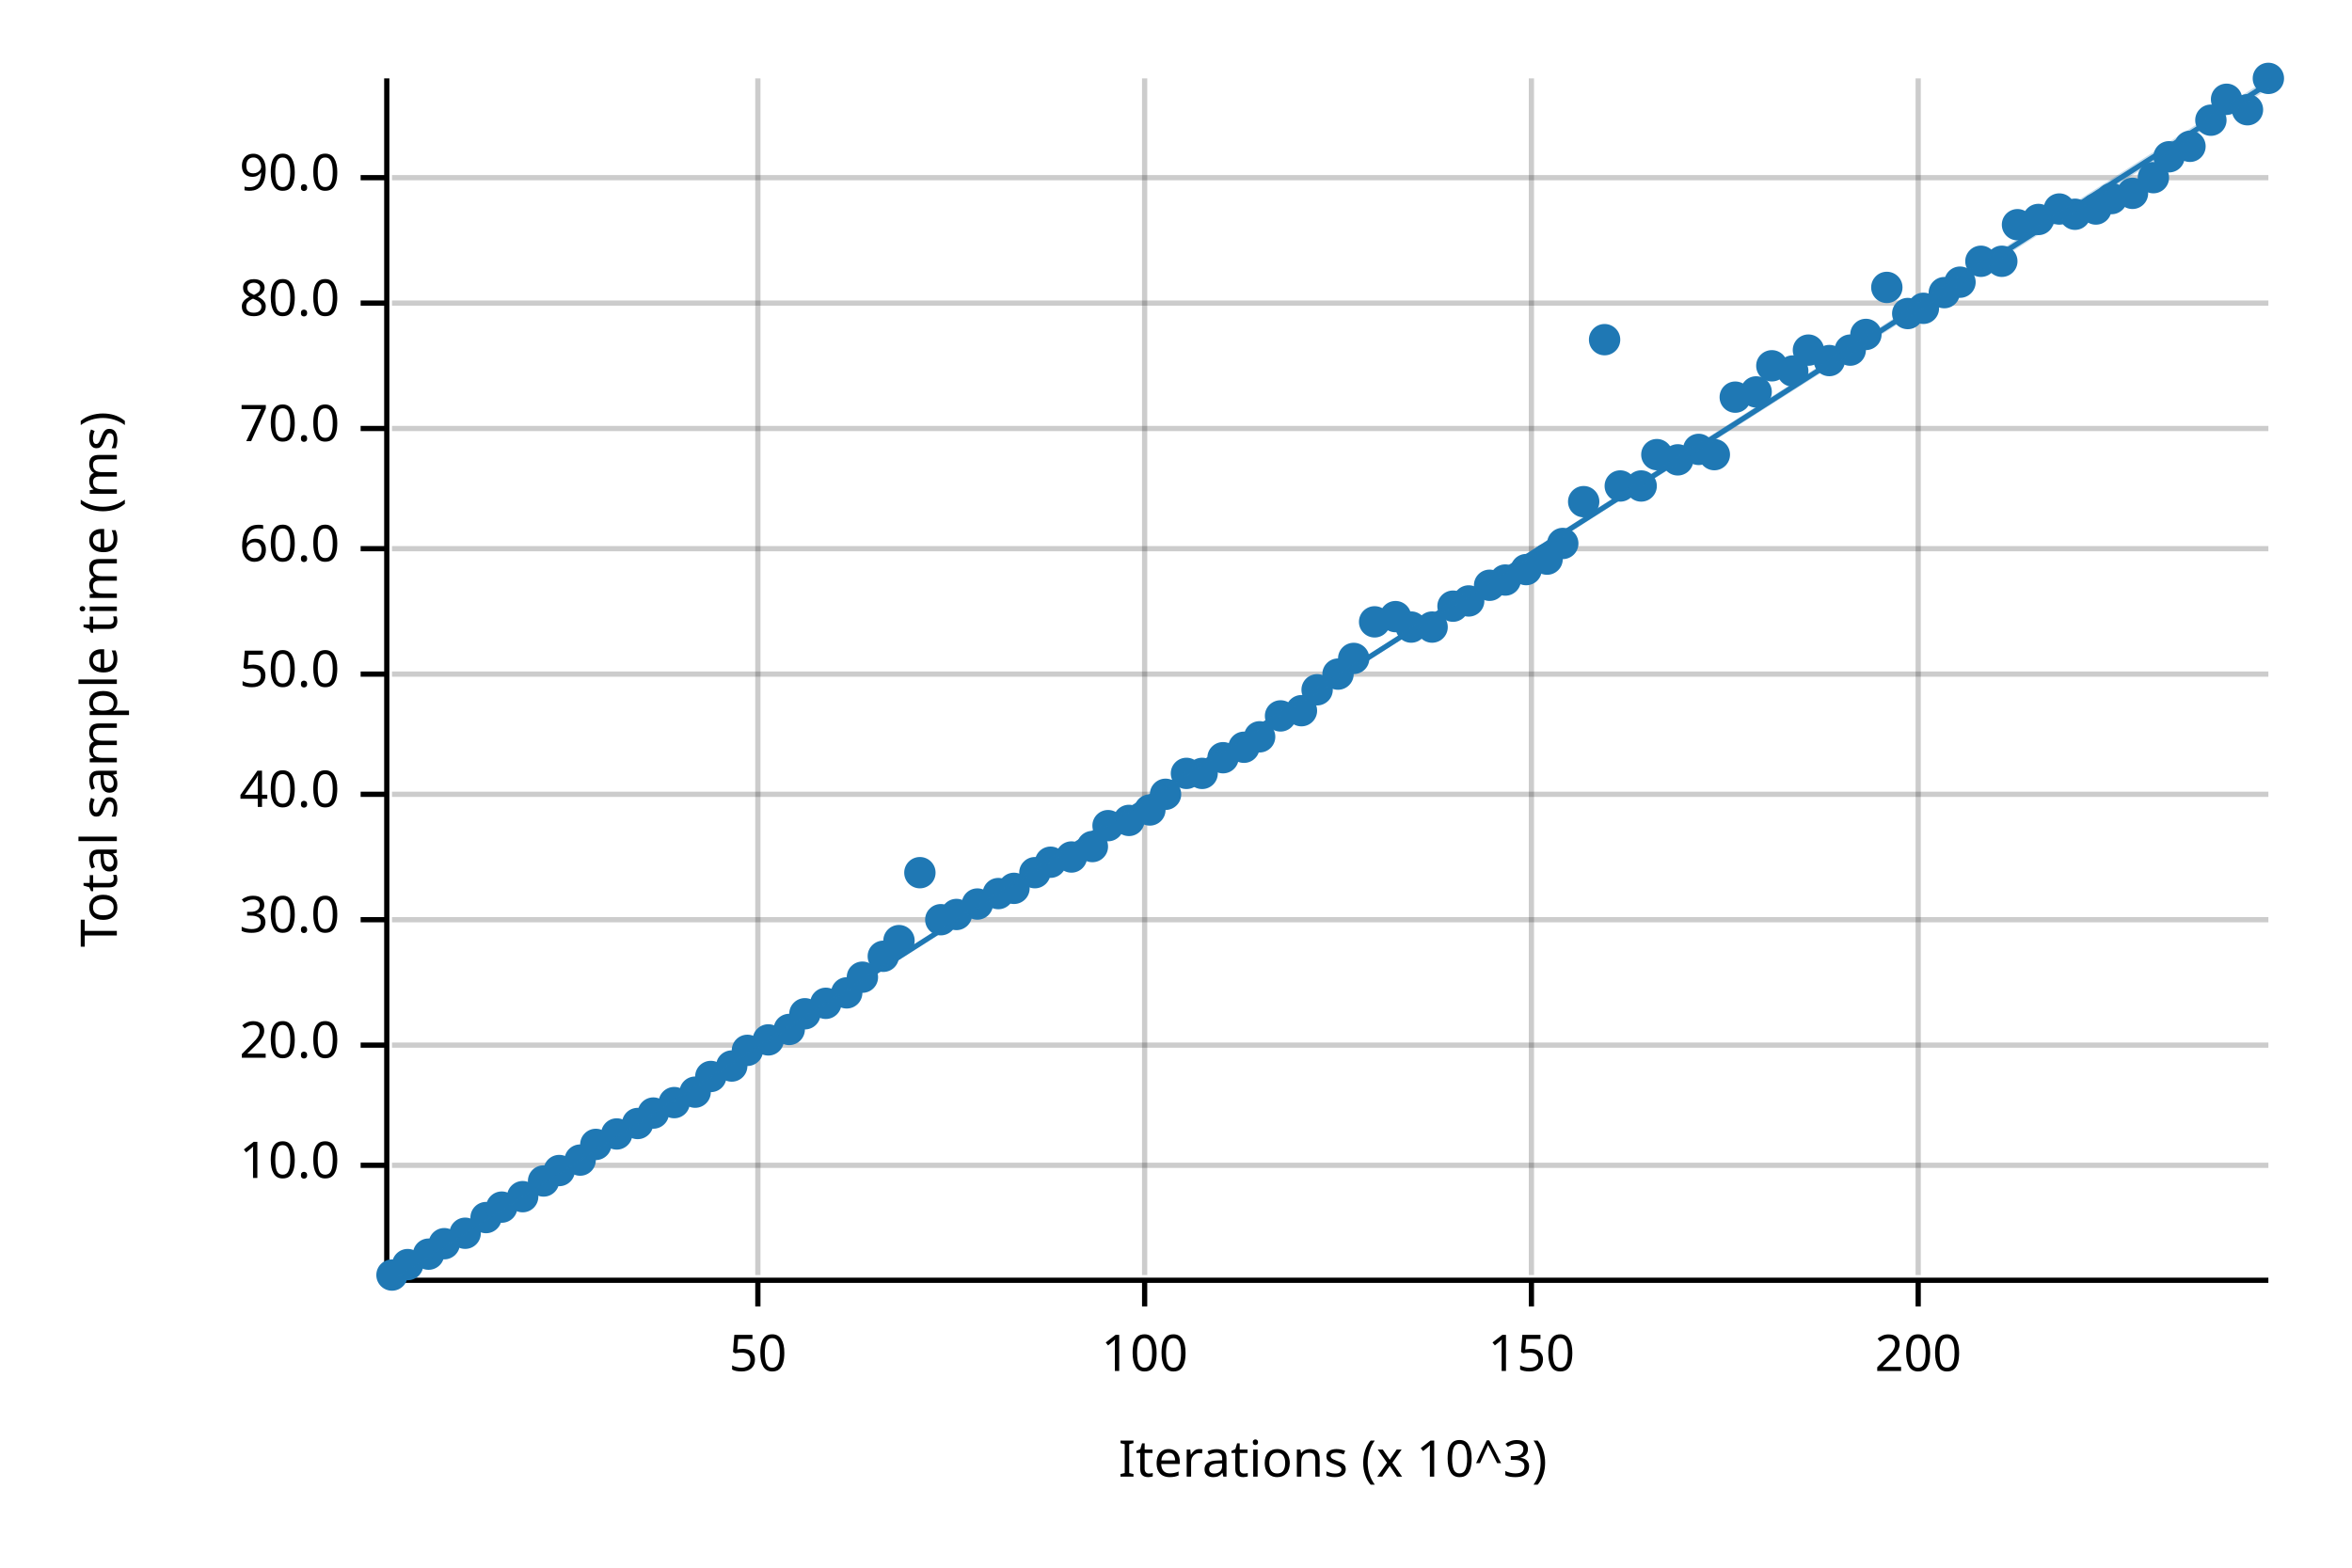
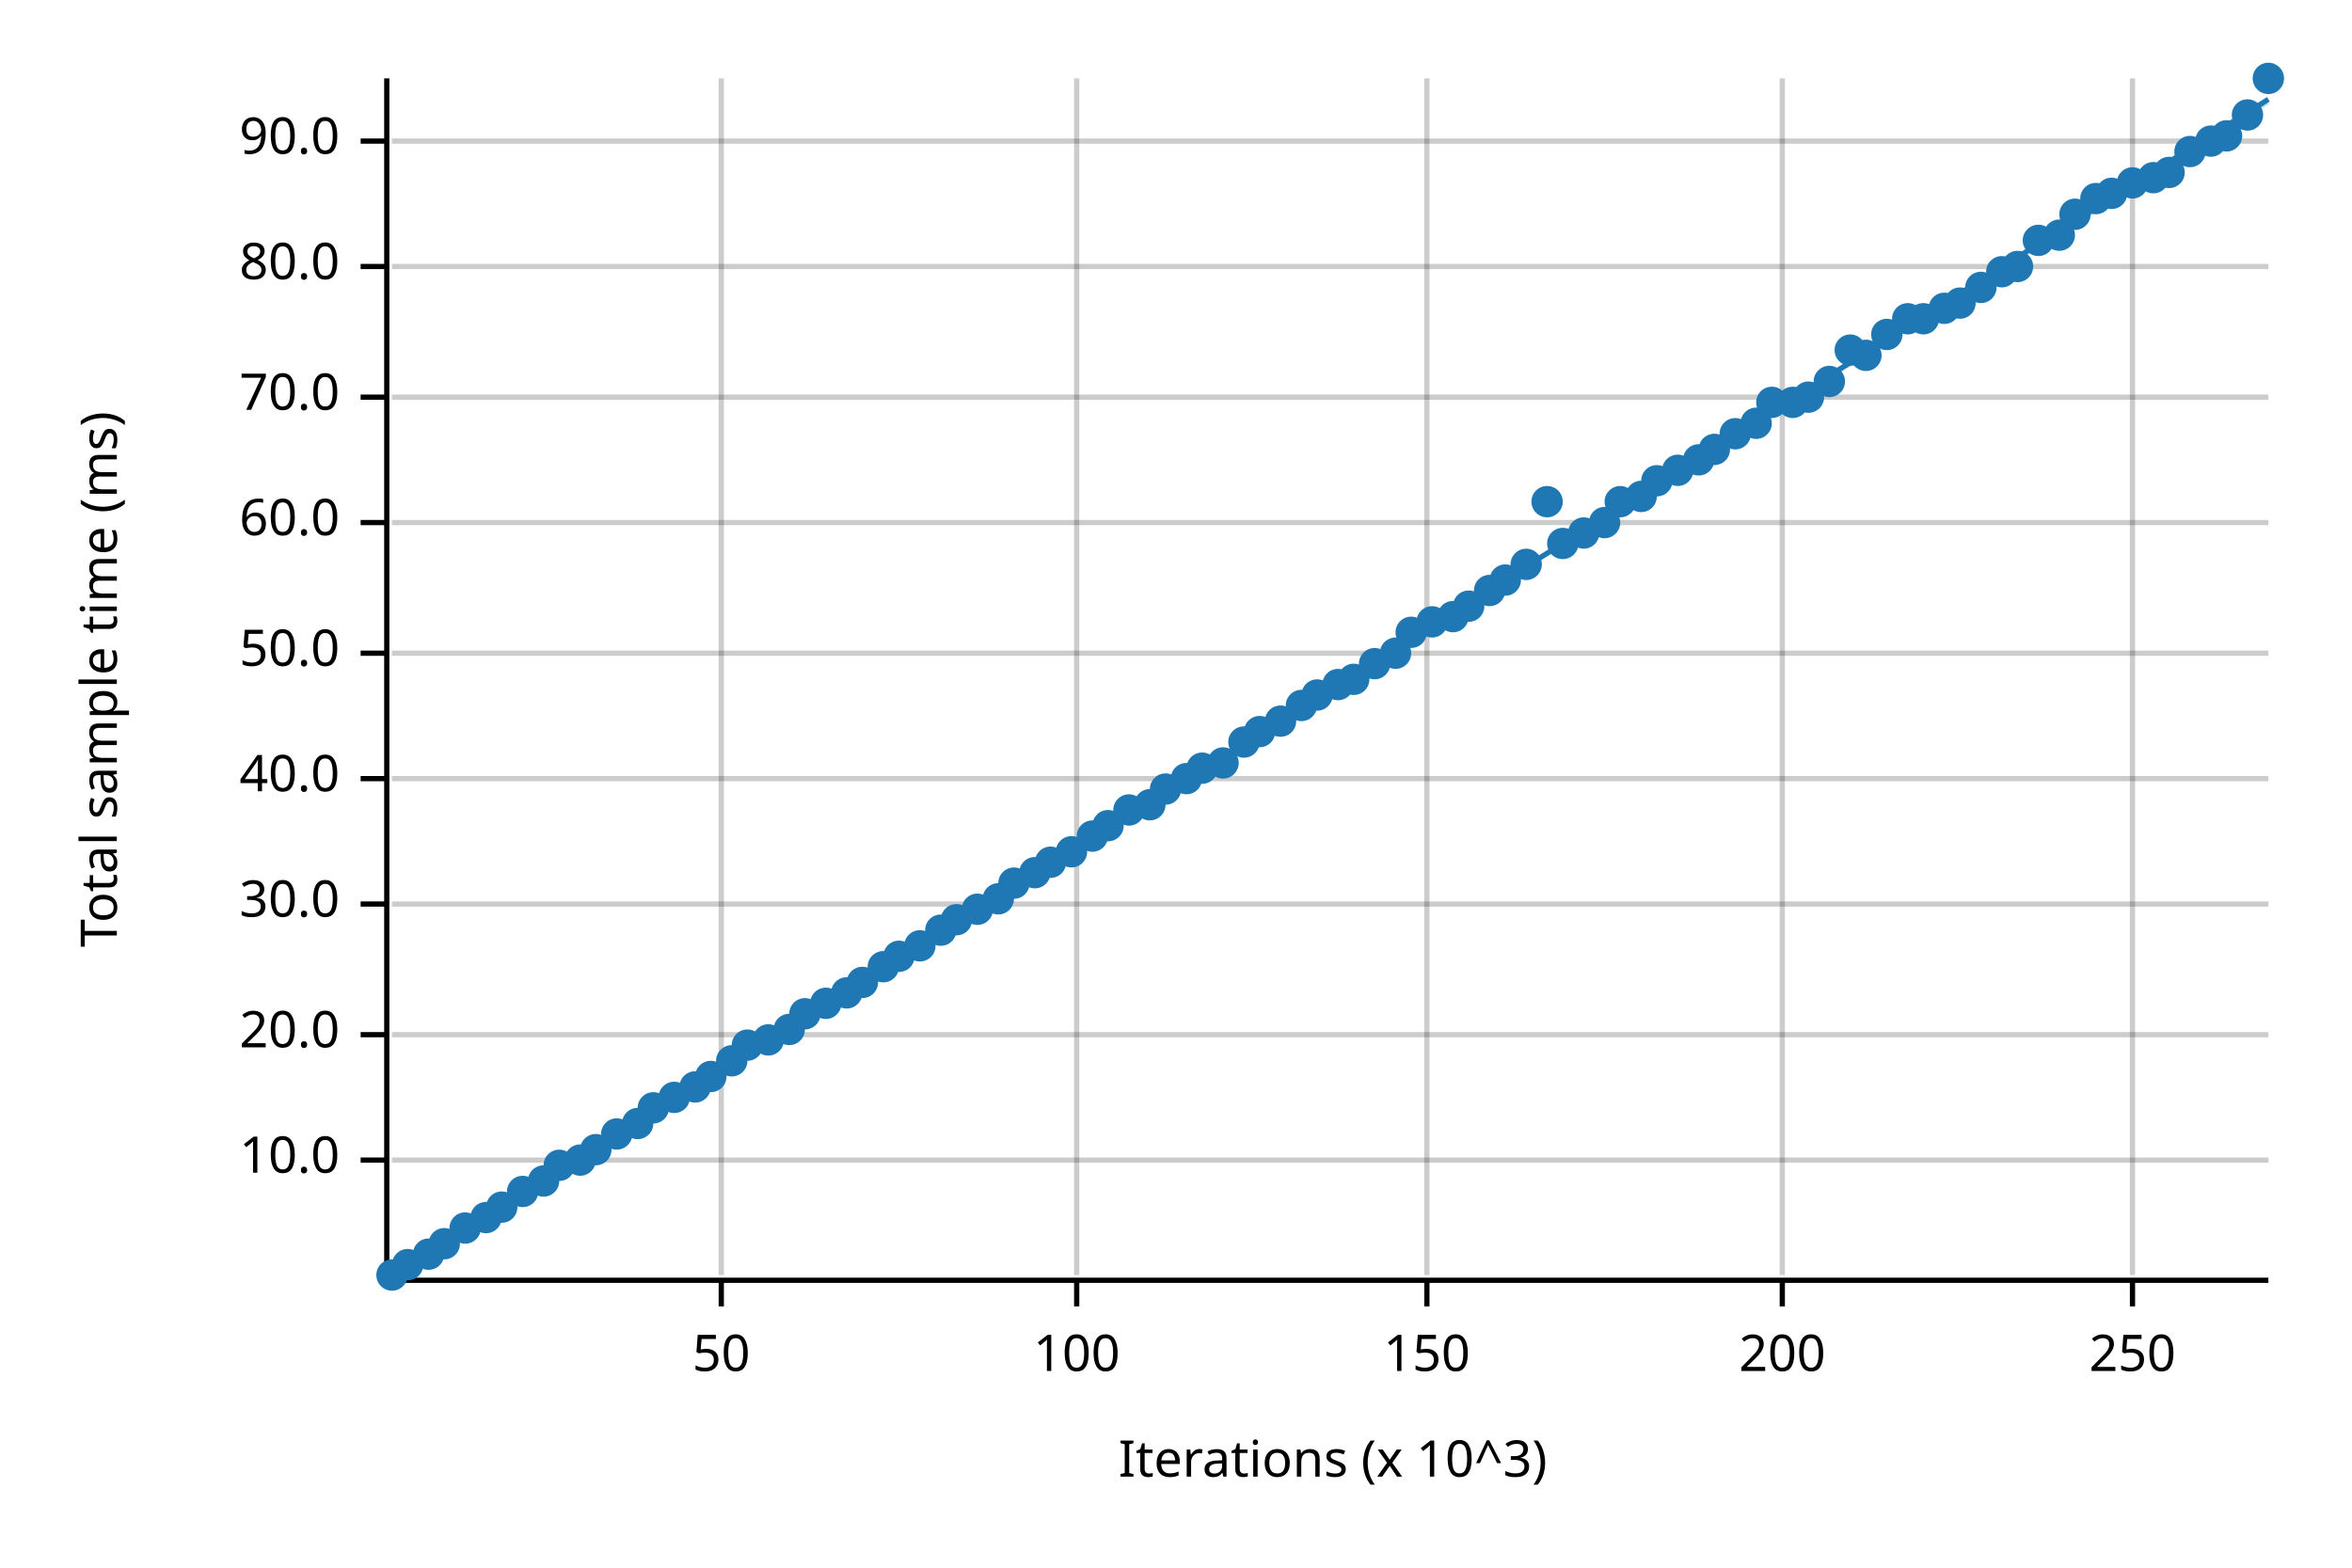
<svg xmlns="http://www.w3.org/2000/svg" width="450" height="300" viewBox="0 0 450 300">
  <text x="15" y="130" dy="0.76em" text-anchor="middle" font-family="sans-serif" font-size="9.677" opacity="1" fill="#000000" transform="rotate(270, 15, 130)">
Total sample time (ms)
</text>
  <text x="255" y="285" dy="-0.5ex" text-anchor="middle" font-family="sans-serif" font-size="9.677" opacity="1" fill="#000000">
Iterations (x 10^3)
</text>
-   <line opacity="0.2" stroke="#000000" stroke-width="1" x1="145" y1="244" x2="145" y2="15" />
-   <line opacity="0.2" stroke="#000000" stroke-width="1" x1="219" y1="244" x2="219" y2="15" />
-   <line opacity="0.2" stroke="#000000" stroke-width="1" x1="293" y1="244" x2="293" y2="15" />
-   <line opacity="0.2" stroke="#000000" stroke-width="1" x1="367" y1="244" x2="367" y2="15" />
-   <line opacity="0.2" stroke="#000000" stroke-width="1" x1="75" y1="223" x2="434" y2="223" />
-   <line opacity="0.2" stroke="#000000" stroke-width="1" x1="75" y1="200" x2="434" y2="200" />
-   <line opacity="0.2" stroke="#000000" stroke-width="1" x1="75" y1="176" x2="434" y2="176" />
-   <line opacity="0.2" stroke="#000000" stroke-width="1" x1="75" y1="152" x2="434" y2="152" />
-   <line opacity="0.2" stroke="#000000" stroke-width="1" x1="75" y1="129" x2="434" y2="129" />
-   <line opacity="0.2" stroke="#000000" stroke-width="1" x1="75" y1="105" x2="434" y2="105" />
-   <line opacity="0.2" stroke="#000000" stroke-width="1" x1="75" y1="82" x2="434" y2="82" />
-   <line opacity="0.2" stroke="#000000" stroke-width="1" x1="75" y1="58" x2="434" y2="58" />
-   <line opacity="0.2" stroke="#000000" stroke-width="1" x1="75" y1="34" x2="434" y2="34" />
+   <line opacity="0.2" stroke="#000000" stroke-width="1" x1="138" y1="244" x2="138" y2="15" />
+   <line opacity="0.2" stroke="#000000" stroke-width="1" x1="206" y1="244" x2="206" y2="15" />
+   <line opacity="0.2" stroke="#000000" stroke-width="1" x1="273" y1="244" x2="273" y2="15" />
+   <line opacity="0.2" stroke="#000000" stroke-width="1" x1="341" y1="244" x2="341" y2="15" />
+   <line opacity="0.2" stroke="#000000" stroke-width="1" x1="408" y1="244" x2="408" y2="15" />
+   <line opacity="0.2" stroke="#000000" stroke-width="1" x1="75" y1="222" x2="434" y2="222" />
+   <line opacity="0.2" stroke="#000000" stroke-width="1" x1="75" y1="198" x2="434" y2="198" />
+   <line opacity="0.2" stroke="#000000" stroke-width="1" x1="75" y1="173" x2="434" y2="173" />
+   <line opacity="0.2" stroke="#000000" stroke-width="1" x1="75" y1="149" x2="434" y2="149" />
+   <line opacity="0.2" stroke="#000000" stroke-width="1" x1="75" y1="125" x2="434" y2="125" />
+   <line opacity="0.2" stroke="#000000" stroke-width="1" x1="75" y1="100" x2="434" y2="100" />
+   <line opacity="0.2" stroke="#000000" stroke-width="1" x1="75" y1="76" x2="434" y2="76" />
+   <line opacity="0.2" stroke="#000000" stroke-width="1" x1="75" y1="51" x2="434" y2="51" />
+   <line opacity="0.2" stroke="#000000" stroke-width="1" x1="75" y1="27" x2="434" y2="27" />
  <polyline fill="none" opacity="1" stroke="#000000" stroke-width="1" points="74,15 74,244 " />
-   <text x="65" y="223" dy="0.5ex" text-anchor="end" font-family="sans-serif" font-size="9.677" opacity="1" fill="#000000">
+   <text x="65" y="222" dy="0.5ex" text-anchor="end" font-family="sans-serif" font-size="9.677" opacity="1" fill="#000000">
10.0
</text>
-   <polyline fill="none" opacity="1" stroke="#000000" stroke-width="1" points="69,223 74,223 " />
-   <text x="65" y="200" dy="0.5ex" text-anchor="end" font-family="sans-serif" font-size="9.677" opacity="1" fill="#000000">
+   <polyline fill="none" opacity="1" stroke="#000000" stroke-width="1" points="69,222 74,222 " />
+   <text x="65" y="198" dy="0.5ex" text-anchor="end" font-family="sans-serif" font-size="9.677" opacity="1" fill="#000000">
20.0
</text>
-   <polyline fill="none" opacity="1" stroke="#000000" stroke-width="1" points="69,200 74,200 " />
-   <text x="65" y="176" dy="0.5ex" text-anchor="end" font-family="sans-serif" font-size="9.677" opacity="1" fill="#000000">
+   <polyline fill="none" opacity="1" stroke="#000000" stroke-width="1" points="69,198 74,198 " />
+   <text x="65" y="173" dy="0.5ex" text-anchor="end" font-family="sans-serif" font-size="9.677" opacity="1" fill="#000000">
30.0
</text>
-   <polyline fill="none" opacity="1" stroke="#000000" stroke-width="1" points="69,176 74,176 " />
-   <text x="65" y="152" dy="0.5ex" text-anchor="end" font-family="sans-serif" font-size="9.677" opacity="1" fill="#000000">
+   <polyline fill="none" opacity="1" stroke="#000000" stroke-width="1" points="69,173 74,173 " />
+   <text x="65" y="149" dy="0.5ex" text-anchor="end" font-family="sans-serif" font-size="9.677" opacity="1" fill="#000000">
40.0
</text>
-   <polyline fill="none" opacity="1" stroke="#000000" stroke-width="1" points="69,152 74,152 " />
-   <text x="65" y="129" dy="0.5ex" text-anchor="end" font-family="sans-serif" font-size="9.677" opacity="1" fill="#000000">
+   <polyline fill="none" opacity="1" stroke="#000000" stroke-width="1" points="69,149 74,149 " />
+   <text x="65" y="125" dy="0.5ex" text-anchor="end" font-family="sans-serif" font-size="9.677" opacity="1" fill="#000000">
50.0
</text>
-   <polyline fill="none" opacity="1" stroke="#000000" stroke-width="1" points="69,129 74,129 " />
-   <text x="65" y="105" dy="0.5ex" text-anchor="end" font-family="sans-serif" font-size="9.677" opacity="1" fill="#000000">
+   <polyline fill="none" opacity="1" stroke="#000000" stroke-width="1" points="69,125 74,125 " />
+   <text x="65" y="100" dy="0.5ex" text-anchor="end" font-family="sans-serif" font-size="9.677" opacity="1" fill="#000000">
60.0
</text>
-   <polyline fill="none" opacity="1" stroke="#000000" stroke-width="1" points="69,105 74,105 " />
-   <text x="65" y="82" dy="0.5ex" text-anchor="end" font-family="sans-serif" font-size="9.677" opacity="1" fill="#000000">
+   <polyline fill="none" opacity="1" stroke="#000000" stroke-width="1" points="69,100 74,100 " />
+   <text x="65" y="76" dy="0.5ex" text-anchor="end" font-family="sans-serif" font-size="9.677" opacity="1" fill="#000000">
70.0
</text>
-   <polyline fill="none" opacity="1" stroke="#000000" stroke-width="1" points="69,82 74,82 " />
-   <text x="65" y="58" dy="0.5ex" text-anchor="end" font-family="sans-serif" font-size="9.677" opacity="1" fill="#000000">
+   <polyline fill="none" opacity="1" stroke="#000000" stroke-width="1" points="69,76 74,76 " />
+   <text x="65" y="51" dy="0.5ex" text-anchor="end" font-family="sans-serif" font-size="9.677" opacity="1" fill="#000000">
80.0
</text>
-   <polyline fill="none" opacity="1" stroke="#000000" stroke-width="1" points="69,58 74,58 " />
-   <text x="65" y="34" dy="0.5ex" text-anchor="end" font-family="sans-serif" font-size="9.677" opacity="1" fill="#000000">
+   <polyline fill="none" opacity="1" stroke="#000000" stroke-width="1" points="69,51 74,51 " />
+   <text x="65" y="27" dy="0.5ex" text-anchor="end" font-family="sans-serif" font-size="9.677" opacity="1" fill="#000000">
90.0
</text>
-   <polyline fill="none" opacity="1" stroke="#000000" stroke-width="1" points="69,34 74,34 " />
+   <polyline fill="none" opacity="1" stroke="#000000" stroke-width="1" points="69,27 74,27 " />
  <polyline fill="none" opacity="1" stroke="#000000" stroke-width="1" points="75,245 434,245 " />
-   <text x="145" y="255" dy="0.76em" text-anchor="middle" font-family="sans-serif" font-size="9.677" opacity="1" fill="#000000">
+   <text x="138" y="255" dy="0.76em" text-anchor="middle" font-family="sans-serif" font-size="9.677" opacity="1" fill="#000000">
50
</text>
-   <polyline fill="none" opacity="1" stroke="#000000" stroke-width="1" points="145,245 145,250 " />
-   <text x="219" y="255" dy="0.76em" text-anchor="middle" font-family="sans-serif" font-size="9.677" opacity="1" fill="#000000">
+   <polyline fill="none" opacity="1" stroke="#000000" stroke-width="1" points="138,245 138,250 " />
+   <text x="206" y="255" dy="0.76em" text-anchor="middle" font-family="sans-serif" font-size="9.677" opacity="1" fill="#000000">
100
</text>
-   <polyline fill="none" opacity="1" stroke="#000000" stroke-width="1" points="219,245 219,250 " />
-   <text x="293" y="255" dy="0.76em" text-anchor="middle" font-family="sans-serif" font-size="9.677" opacity="1" fill="#000000">
+   <polyline fill="none" opacity="1" stroke="#000000" stroke-width="1" points="206,245 206,250 " />
+   <text x="273" y="255" dy="0.76em" text-anchor="middle" font-family="sans-serif" font-size="9.677" opacity="1" fill="#000000">
150
</text>
-   <polyline fill="none" opacity="1" stroke="#000000" stroke-width="1" points="293,245 293,250 " />
-   <text x="367" y="255" dy="0.76em" text-anchor="middle" font-family="sans-serif" font-size="9.677" opacity="1" fill="#000000">
+   <polyline fill="none" opacity="1" stroke="#000000" stroke-width="1" points="273,245 273,250 " />
+   <text x="341" y="255" dy="0.76em" text-anchor="middle" font-family="sans-serif" font-size="9.677" opacity="1" fill="#000000">
200
</text>
-   <polyline fill="none" opacity="1" stroke="#000000" stroke-width="1" points="367,245 367,250 " />
+   <polyline fill="none" opacity="1" stroke="#000000" stroke-width="1" points="341,245 341,250 " />
+   <text x="408" y="255" dy="0.76em" text-anchor="middle" font-family="sans-serif" font-size="9.677" opacity="1" fill="#000000">
+ 250
+ </text>
+   <polyline fill="none" opacity="1" stroke="#000000" stroke-width="1" points="408,245 408,250 " />
  <circle cx="75" cy="244" r="3" opacity="1" fill="#1F78B4" stroke="none" stroke-width="1" />
  <circle cx="78" cy="242" r="3" opacity="1" fill="#1F78B4" stroke="none" stroke-width="1" />
  <circle cx="82" cy="240" r="3" opacity="1" fill="#1F78B4" stroke="none" stroke-width="1" />
  <circle cx="85" cy="238" r="3" opacity="1" fill="#1F78B4" stroke="none" stroke-width="1" />
-   <circle cx="89" cy="236" r="3" opacity="1" fill="#1F78B4" stroke="none" stroke-width="1" />
+   <circle cx="89" cy="235" r="3" opacity="1" fill="#1F78B4" stroke="none" stroke-width="1" />
  <circle cx="93" cy="233" r="3" opacity="1" fill="#1F78B4" stroke="none" stroke-width="1" />
  <circle cx="96" cy="231" r="3" opacity="1" fill="#1F78B4" stroke="none" stroke-width="1" />
-   <circle cx="100" cy="229" r="3" opacity="1" fill="#1F78B4" stroke="none" stroke-width="1" />
+   <circle cx="100" cy="228" r="3" opacity="1" fill="#1F78B4" stroke="none" stroke-width="1" />
  <circle cx="104" cy="226" r="3" opacity="1" fill="#1F78B4" stroke="none" stroke-width="1" />
-   <circle cx="107" cy="224" r="3" opacity="1" fill="#1F78B4" stroke="none" stroke-width="1" />
+   <circle cx="107" cy="223" r="3" opacity="1" fill="#1F78B4" stroke="none" stroke-width="1" />
  <circle cx="111" cy="222" r="3" opacity="1" fill="#1F78B4" stroke="none" stroke-width="1" />
-   <circle cx="114" cy="219" r="3" opacity="1" fill="#1F78B4" stroke="none" stroke-width="1" />
+   <circle cx="114" cy="220" r="3" opacity="1" fill="#1F78B4" stroke="none" stroke-width="1" />
  <circle cx="118" cy="217" r="3" opacity="1" fill="#1F78B4" stroke="none" stroke-width="1" />
  <circle cx="122" cy="215" r="3" opacity="1" fill="#1F78B4" stroke="none" stroke-width="1" />
-   <circle cx="125" cy="213" r="3" opacity="1" fill="#1F78B4" stroke="none" stroke-width="1" />
-   <circle cx="129" cy="211" r="3" opacity="1" fill="#1F78B4" stroke="none" stroke-width="1" />
-   <circle cx="133" cy="209" r="3" opacity="1" fill="#1F78B4" stroke="none" stroke-width="1" />
+   <circle cx="125" cy="212" r="3" opacity="1" fill="#1F78B4" stroke="none" stroke-width="1" />
+   <circle cx="129" cy="210" r="3" opacity="1" fill="#1F78B4" stroke="none" stroke-width="1" />
+   <circle cx="133" cy="208" r="3" opacity="1" fill="#1F78B4" stroke="none" stroke-width="1" />
  <circle cx="136" cy="206" r="3" opacity="1" fill="#1F78B4" stroke="none" stroke-width="1" />
-   <circle cx="140" cy="204" r="3" opacity="1" fill="#1F78B4" stroke="none" stroke-width="1" />
-   <circle cx="143" cy="201" r="3" opacity="1" fill="#1F78B4" stroke="none" stroke-width="1" />
+   <circle cx="140" cy="203" r="3" opacity="1" fill="#1F78B4" stroke="none" stroke-width="1" />
+   <circle cx="143" cy="200" r="3" opacity="1" fill="#1F78B4" stroke="none" stroke-width="1" />
  <circle cx="147" cy="199" r="3" opacity="1" fill="#1F78B4" stroke="none" stroke-width="1" />
  <circle cx="151" cy="197" r="3" opacity="1" fill="#1F78B4" stroke="none" stroke-width="1" />
  <circle cx="154" cy="194" r="3" opacity="1" fill="#1F78B4" stroke="none" stroke-width="1" />
  <circle cx="158" cy="192" r="3" opacity="1" fill="#1F78B4" stroke="none" stroke-width="1" />
  <circle cx="162" cy="190" r="3" opacity="1" fill="#1F78B4" stroke="none" stroke-width="1" />
-   <circle cx="165" cy="187" r="3" opacity="1" fill="#1F78B4" stroke="none" stroke-width="1" />
-   <circle cx="169" cy="183" r="3" opacity="1" fill="#1F78B4" stroke="none" stroke-width="1" />
-   <circle cx="172" cy="180" r="3" opacity="1" fill="#1F78B4" stroke="none" stroke-width="1" />
-   <circle cx="176" cy="167" r="3" opacity="1" fill="#1F78B4" stroke="none" stroke-width="1" />
-   <circle cx="180" cy="176" r="3" opacity="1" fill="#1F78B4" stroke="none" stroke-width="1" />
-   <circle cx="183" cy="175" r="3" opacity="1" fill="#1F78B4" stroke="none" stroke-width="1" />
-   <circle cx="187" cy="173" r="3" opacity="1" fill="#1F78B4" stroke="none" stroke-width="1" />
-   <circle cx="191" cy="171" r="3" opacity="1" fill="#1F78B4" stroke="none" stroke-width="1" />
-   <circle cx="194" cy="170" r="3" opacity="1" fill="#1F78B4" stroke="none" stroke-width="1" />
+   <circle cx="165" cy="188" r="3" opacity="1" fill="#1F78B4" stroke="none" stroke-width="1" />
+   <circle cx="169" cy="185" r="3" opacity="1" fill="#1F78B4" stroke="none" stroke-width="1" />
+   <circle cx="172" cy="183" r="3" opacity="1" fill="#1F78B4" stroke="none" stroke-width="1" />
+   <circle cx="176" cy="181" r="3" opacity="1" fill="#1F78B4" stroke="none" stroke-width="1" />
+   <circle cx="180" cy="178" r="3" opacity="1" fill="#1F78B4" stroke="none" stroke-width="1" />
+   <circle cx="183" cy="176" r="3" opacity="1" fill="#1F78B4" stroke="none" stroke-width="1" />
+   <circle cx="187" cy="174" r="3" opacity="1" fill="#1F78B4" stroke="none" stroke-width="1" />
+   <circle cx="191" cy="172" r="3" opacity="1" fill="#1F78B4" stroke="none" stroke-width="1" />
+   <circle cx="194" cy="169" r="3" opacity="1" fill="#1F78B4" stroke="none" stroke-width="1" />
  <circle cx="198" cy="167" r="3" opacity="1" fill="#1F78B4" stroke="none" stroke-width="1" />
  <circle cx="201" cy="165" r="3" opacity="1" fill="#1F78B4" stroke="none" stroke-width="1" />
-   <circle cx="205" cy="164" r="3" opacity="1" fill="#1F78B4" stroke="none" stroke-width="1" />
-   <circle cx="209" cy="162" r="3" opacity="1" fill="#1F78B4" stroke="none" stroke-width="1" />
+   <circle cx="205" cy="163" r="3" opacity="1" fill="#1F78B4" stroke="none" stroke-width="1" />
+   <circle cx="209" cy="160" r="3" opacity="1" fill="#1F78B4" stroke="none" stroke-width="1" />
  <circle cx="212" cy="158" r="3" opacity="1" fill="#1F78B4" stroke="none" stroke-width="1" />
-   <circle cx="216" cy="157" r="3" opacity="1" fill="#1F78B4" stroke="none" stroke-width="1" />
-   <circle cx="220" cy="155" r="3" opacity="1" fill="#1F78B4" stroke="none" stroke-width="1" />
-   <circle cx="223" cy="152" r="3" opacity="1" fill="#1F78B4" stroke="none" stroke-width="1" />
-   <circle cx="227" cy="148" r="3" opacity="1" fill="#1F78B4" stroke="none" stroke-width="1" />
-   <circle cx="230" cy="148" r="3" opacity="1" fill="#1F78B4" stroke="none" stroke-width="1" />
-   <circle cx="234" cy="145" r="3" opacity="1" fill="#1F78B4" stroke="none" stroke-width="1" />
-   <circle cx="238" cy="143" r="3" opacity="1" fill="#1F78B4" stroke="none" stroke-width="1" />
-   <circle cx="241" cy="141" r="3" opacity="1" fill="#1F78B4" stroke="none" stroke-width="1" />
-   <circle cx="245" cy="137" r="3" opacity="1" fill="#1F78B4" stroke="none" stroke-width="1" />
-   <circle cx="249" cy="136" r="3" opacity="1" fill="#1F78B4" stroke="none" stroke-width="1" />
-   <circle cx="252" cy="132" r="3" opacity="1" fill="#1F78B4" stroke="none" stroke-width="1" />
-   <circle cx="256" cy="129" r="3" opacity="1" fill="#1F78B4" stroke="none" stroke-width="1" />
-   <circle cx="259" cy="126" r="3" opacity="1" fill="#1F78B4" stroke="none" stroke-width="1" />
-   <circle cx="263" cy="119" r="3" opacity="1" fill="#1F78B4" stroke="none" stroke-width="1" />
-   <circle cx="267" cy="118" r="3" opacity="1" fill="#1F78B4" stroke="none" stroke-width="1" />
-   <circle cx="270" cy="120" r="3" opacity="1" fill="#1F78B4" stroke="none" stroke-width="1" />
-   <circle cx="274" cy="120" r="3" opacity="1" fill="#1F78B4" stroke="none" stroke-width="1" />
-   <circle cx="278" cy="116" r="3" opacity="1" fill="#1F78B4" stroke="none" stroke-width="1" />
-   <circle cx="281" cy="115" r="3" opacity="1" fill="#1F78B4" stroke="none" stroke-width="1" />
-   <circle cx="285" cy="112" r="3" opacity="1" fill="#1F78B4" stroke="none" stroke-width="1" />
+   <circle cx="216" cy="155" r="3" opacity="1" fill="#1F78B4" stroke="none" stroke-width="1" />
+   <circle cx="220" cy="154" r="3" opacity="1" fill="#1F78B4" stroke="none" stroke-width="1" />
+   <circle cx="223" cy="151" r="3" opacity="1" fill="#1F78B4" stroke="none" stroke-width="1" />
+   <circle cx="227" cy="149" r="3" opacity="1" fill="#1F78B4" stroke="none" stroke-width="1" />
+   <circle cx="230" cy="147" r="3" opacity="1" fill="#1F78B4" stroke="none" stroke-width="1" />
+   <circle cx="234" cy="146" r="3" opacity="1" fill="#1F78B4" stroke="none" stroke-width="1" />
+   <circle cx="238" cy="142" r="3" opacity="1" fill="#1F78B4" stroke="none" stroke-width="1" />
+   <circle cx="241" cy="140" r="3" opacity="1" fill="#1F78B4" stroke="none" stroke-width="1" />
+   <circle cx="245" cy="138" r="3" opacity="1" fill="#1F78B4" stroke="none" stroke-width="1" />
+   <circle cx="249" cy="135" r="3" opacity="1" fill="#1F78B4" stroke="none" stroke-width="1" />
+   <circle cx="252" cy="133" r="3" opacity="1" fill="#1F78B4" stroke="none" stroke-width="1" />
+   <circle cx="256" cy="131" r="3" opacity="1" fill="#1F78B4" stroke="none" stroke-width="1" />
+   <circle cx="259" cy="130" r="3" opacity="1" fill="#1F78B4" stroke="none" stroke-width="1" />
+   <circle cx="263" cy="127" r="3" opacity="1" fill="#1F78B4" stroke="none" stroke-width="1" />
+   <circle cx="267" cy="125" r="3" opacity="1" fill="#1F78B4" stroke="none" stroke-width="1" />
+   <circle cx="270" cy="121" r="3" opacity="1" fill="#1F78B4" stroke="none" stroke-width="1" />
+   <circle cx="274" cy="119" r="3" opacity="1" fill="#1F78B4" stroke="none" stroke-width="1" />
+   <circle cx="278" cy="118" r="3" opacity="1" fill="#1F78B4" stroke="none" stroke-width="1" />
+   <circle cx="281" cy="116" r="3" opacity="1" fill="#1F78B4" stroke="none" stroke-width="1" />
+   <circle cx="285" cy="113" r="3" opacity="1" fill="#1F78B4" stroke="none" stroke-width="1" />
  <circle cx="288" cy="111" r="3" opacity="1" fill="#1F78B4" stroke="none" stroke-width="1" />
-   <circle cx="292" cy="109" r="3" opacity="1" fill="#1F78B4" stroke="none" stroke-width="1" />
-   <circle cx="296" cy="107" r="3" opacity="1" fill="#1F78B4" stroke="none" stroke-width="1" />
+   <circle cx="292" cy="108" r="3" opacity="1" fill="#1F78B4" stroke="none" stroke-width="1" />
+   <circle cx="296" cy="96" r="3" opacity="1" fill="#1F78B4" stroke="none" stroke-width="1" />
  <circle cx="299" cy="104" r="3" opacity="1" fill="#1F78B4" stroke="none" stroke-width="1" />
-   <circle cx="303" cy="96" r="3" opacity="1" fill="#1F78B4" stroke="none" stroke-width="1" />
-   <circle cx="307" cy="65" r="3" opacity="1" fill="#1F78B4" stroke="none" stroke-width="1" />
-   <circle cx="310" cy="93" r="3" opacity="1" fill="#1F78B4" stroke="none" stroke-width="1" />
-   <circle cx="314" cy="93" r="3" opacity="1" fill="#1F78B4" stroke="none" stroke-width="1" />
-   <circle cx="317" cy="87" r="3" opacity="1" fill="#1F78B4" stroke="none" stroke-width="1" />
-   <circle cx="321" cy="88" r="3" opacity="1" fill="#1F78B4" stroke="none" stroke-width="1" />
-   <circle cx="325" cy="86" r="3" opacity="1" fill="#1F78B4" stroke="none" stroke-width="1" />
-   <circle cx="328" cy="87" r="3" opacity="1" fill="#1F78B4" stroke="none" stroke-width="1" />
-   <circle cx="332" cy="76" r="3" opacity="1" fill="#1F78B4" stroke="none" stroke-width="1" />
-   <circle cx="336" cy="75" r="3" opacity="1" fill="#1F78B4" stroke="none" stroke-width="1" />
-   <circle cx="339" cy="70" r="3" opacity="1" fill="#1F78B4" stroke="none" stroke-width="1" />
-   <circle cx="343" cy="71" r="3" opacity="1" fill="#1F78B4" stroke="none" stroke-width="1" />
-   <circle cx="346" cy="67" r="3" opacity="1" fill="#1F78B4" stroke="none" stroke-width="1" />
-   <circle cx="350" cy="69" r="3" opacity="1" fill="#1F78B4" stroke="none" stroke-width="1" />
+   <circle cx="303" cy="102" r="3" opacity="1" fill="#1F78B4" stroke="none" stroke-width="1" />
+   <circle cx="307" cy="100" r="3" opacity="1" fill="#1F78B4" stroke="none" stroke-width="1" />
+   <circle cx="310" cy="96" r="3" opacity="1" fill="#1F78B4" stroke="none" stroke-width="1" />
+   <circle cx="314" cy="95" r="3" opacity="1" fill="#1F78B4" stroke="none" stroke-width="1" />
+   <circle cx="317" cy="92" r="3" opacity="1" fill="#1F78B4" stroke="none" stroke-width="1" />
+   <circle cx="321" cy="90" r="3" opacity="1" fill="#1F78B4" stroke="none" stroke-width="1" />
+   <circle cx="325" cy="88" r="3" opacity="1" fill="#1F78B4" stroke="none" stroke-width="1" />
+   <circle cx="328" cy="86" r="3" opacity="1" fill="#1F78B4" stroke="none" stroke-width="1" />
+   <circle cx="332" cy="83" r="3" opacity="1" fill="#1F78B4" stroke="none" stroke-width="1" />
+   <circle cx="336" cy="81" r="3" opacity="1" fill="#1F78B4" stroke="none" stroke-width="1" />
+   <circle cx="339" cy="77" r="3" opacity="1" fill="#1F78B4" stroke="none" stroke-width="1" />
+   <circle cx="343" cy="77" r="3" opacity="1" fill="#1F78B4" stroke="none" stroke-width="1" />
+   <circle cx="346" cy="76" r="3" opacity="1" fill="#1F78B4" stroke="none" stroke-width="1" />
+   <circle cx="350" cy="73" r="3" opacity="1" fill="#1F78B4" stroke="none" stroke-width="1" />
  <circle cx="354" cy="67" r="3" opacity="1" fill="#1F78B4" stroke="none" stroke-width="1" />
-   <circle cx="357" cy="64" r="3" opacity="1" fill="#1F78B4" stroke="none" stroke-width="1" />
-   <circle cx="361" cy="55" r="3" opacity="1" fill="#1F78B4" stroke="none" stroke-width="1" />
-   <circle cx="365" cy="60" r="3" opacity="1" fill="#1F78B4" stroke="none" stroke-width="1" />
-   <circle cx="368" cy="59" r="3" opacity="1" fill="#1F78B4" stroke="none" stroke-width="1" />
-   <circle cx="372" cy="56" r="3" opacity="1" fill="#1F78B4" stroke="none" stroke-width="1" />
-   <circle cx="375" cy="54" r="3" opacity="1" fill="#1F78B4" stroke="none" stroke-width="1" />
-   <circle cx="379" cy="50" r="3" opacity="1" fill="#1F78B4" stroke="none" stroke-width="1" />
-   <circle cx="383" cy="50" r="3" opacity="1" fill="#1F78B4" stroke="none" stroke-width="1" />
-   <circle cx="386" cy="43" r="3" opacity="1" fill="#1F78B4" stroke="none" stroke-width="1" />
-   <circle cx="390" cy="42" r="3" opacity="1" fill="#1F78B4" stroke="none" stroke-width="1" />
-   <circle cx="394" cy="40" r="3" opacity="1" fill="#1F78B4" stroke="none" stroke-width="1" />
+   <circle cx="357" cy="68" r="3" opacity="1" fill="#1F78B4" stroke="none" stroke-width="1" />
+   <circle cx="361" cy="64" r="3" opacity="1" fill="#1F78B4" stroke="none" stroke-width="1" />
+   <circle cx="365" cy="61" r="3" opacity="1" fill="#1F78B4" stroke="none" stroke-width="1" />
+   <circle cx="368" cy="61" r="3" opacity="1" fill="#1F78B4" stroke="none" stroke-width="1" />
+   <circle cx="372" cy="59" r="3" opacity="1" fill="#1F78B4" stroke="none" stroke-width="1" />
+   <circle cx="375" cy="58" r="3" opacity="1" fill="#1F78B4" stroke="none" stroke-width="1" />
+   <circle cx="379" cy="55" r="3" opacity="1" fill="#1F78B4" stroke="none" stroke-width="1" />
+   <circle cx="383" cy="52" r="3" opacity="1" fill="#1F78B4" stroke="none" stroke-width="1" />
+   <circle cx="386" cy="51" r="3" opacity="1" fill="#1F78B4" stroke="none" stroke-width="1" />
+   <circle cx="390" cy="46" r="3" opacity="1" fill="#1F78B4" stroke="none" stroke-width="1" />
+   <circle cx="394" cy="45" r="3" opacity="1" fill="#1F78B4" stroke="none" stroke-width="1" />
  <circle cx="397" cy="41" r="3" opacity="1" fill="#1F78B4" stroke="none" stroke-width="1" />
-   <circle cx="401" cy="40" r="3" opacity="1" fill="#1F78B4" stroke="none" stroke-width="1" />
-   <circle cx="404" cy="38" r="3" opacity="1" fill="#1F78B4" stroke="none" stroke-width="1" />
-   <circle cx="408" cy="37" r="3" opacity="1" fill="#1F78B4" stroke="none" stroke-width="1" />
+   <circle cx="401" cy="38" r="3" opacity="1" fill="#1F78B4" stroke="none" stroke-width="1" />
+   <circle cx="404" cy="37" r="3" opacity="1" fill="#1F78B4" stroke="none" stroke-width="1" />
+   <circle cx="408" cy="35" r="3" opacity="1" fill="#1F78B4" stroke="none" stroke-width="1" />
  <circle cx="412" cy="34" r="3" opacity="1" fill="#1F78B4" stroke="none" stroke-width="1" />
-   <circle cx="415" cy="30" r="3" opacity="1" fill="#1F78B4" stroke="none" stroke-width="1" />
-   <circle cx="419" cy="28" r="3" opacity="1" fill="#1F78B4" stroke="none" stroke-width="1" />
-   <circle cx="423" cy="23" r="3" opacity="1" fill="#1F78B4" stroke="none" stroke-width="1" />
-   <circle cx="426" cy="19" r="3" opacity="1" fill="#1F78B4" stroke="none" stroke-width="1" />
-   <circle cx="430" cy="21" r="3" opacity="1" fill="#1F78B4" stroke="none" stroke-width="1" />
+   <circle cx="415" cy="33" r="3" opacity="1" fill="#1F78B4" stroke="none" stroke-width="1" />
+   <circle cx="419" cy="29" r="3" opacity="1" fill="#1F78B4" stroke="none" stroke-width="1" />
+   <circle cx="423" cy="27" r="3" opacity="1" fill="#1F78B4" stroke="none" stroke-width="1" />
+   <circle cx="426" cy="26" r="3" opacity="1" fill="#1F78B4" stroke="none" stroke-width="1" />
+   <circle cx="430" cy="22" r="3" opacity="1" fill="#1F78B4" stroke="none" stroke-width="1" />
  <circle cx="434" cy="15" r="3" opacity="1" fill="#1F78B4" stroke="none" stroke-width="1" />
-   <polyline fill="none" opacity="1" stroke="#1F78B4" stroke-width="1" points="75,245 434,16 " />
-   <polygon opacity="0.25" fill="#1F78B4" points="75,245 434,17 434,15 " />
+   <polyline fill="none" opacity="1" stroke="#1F78B4" stroke-width="1" points="75,245 434,19 " />
+   <polygon opacity="0.25" fill="#1F78B4" points="75,245 434,20 434,19 " />
</svg>
